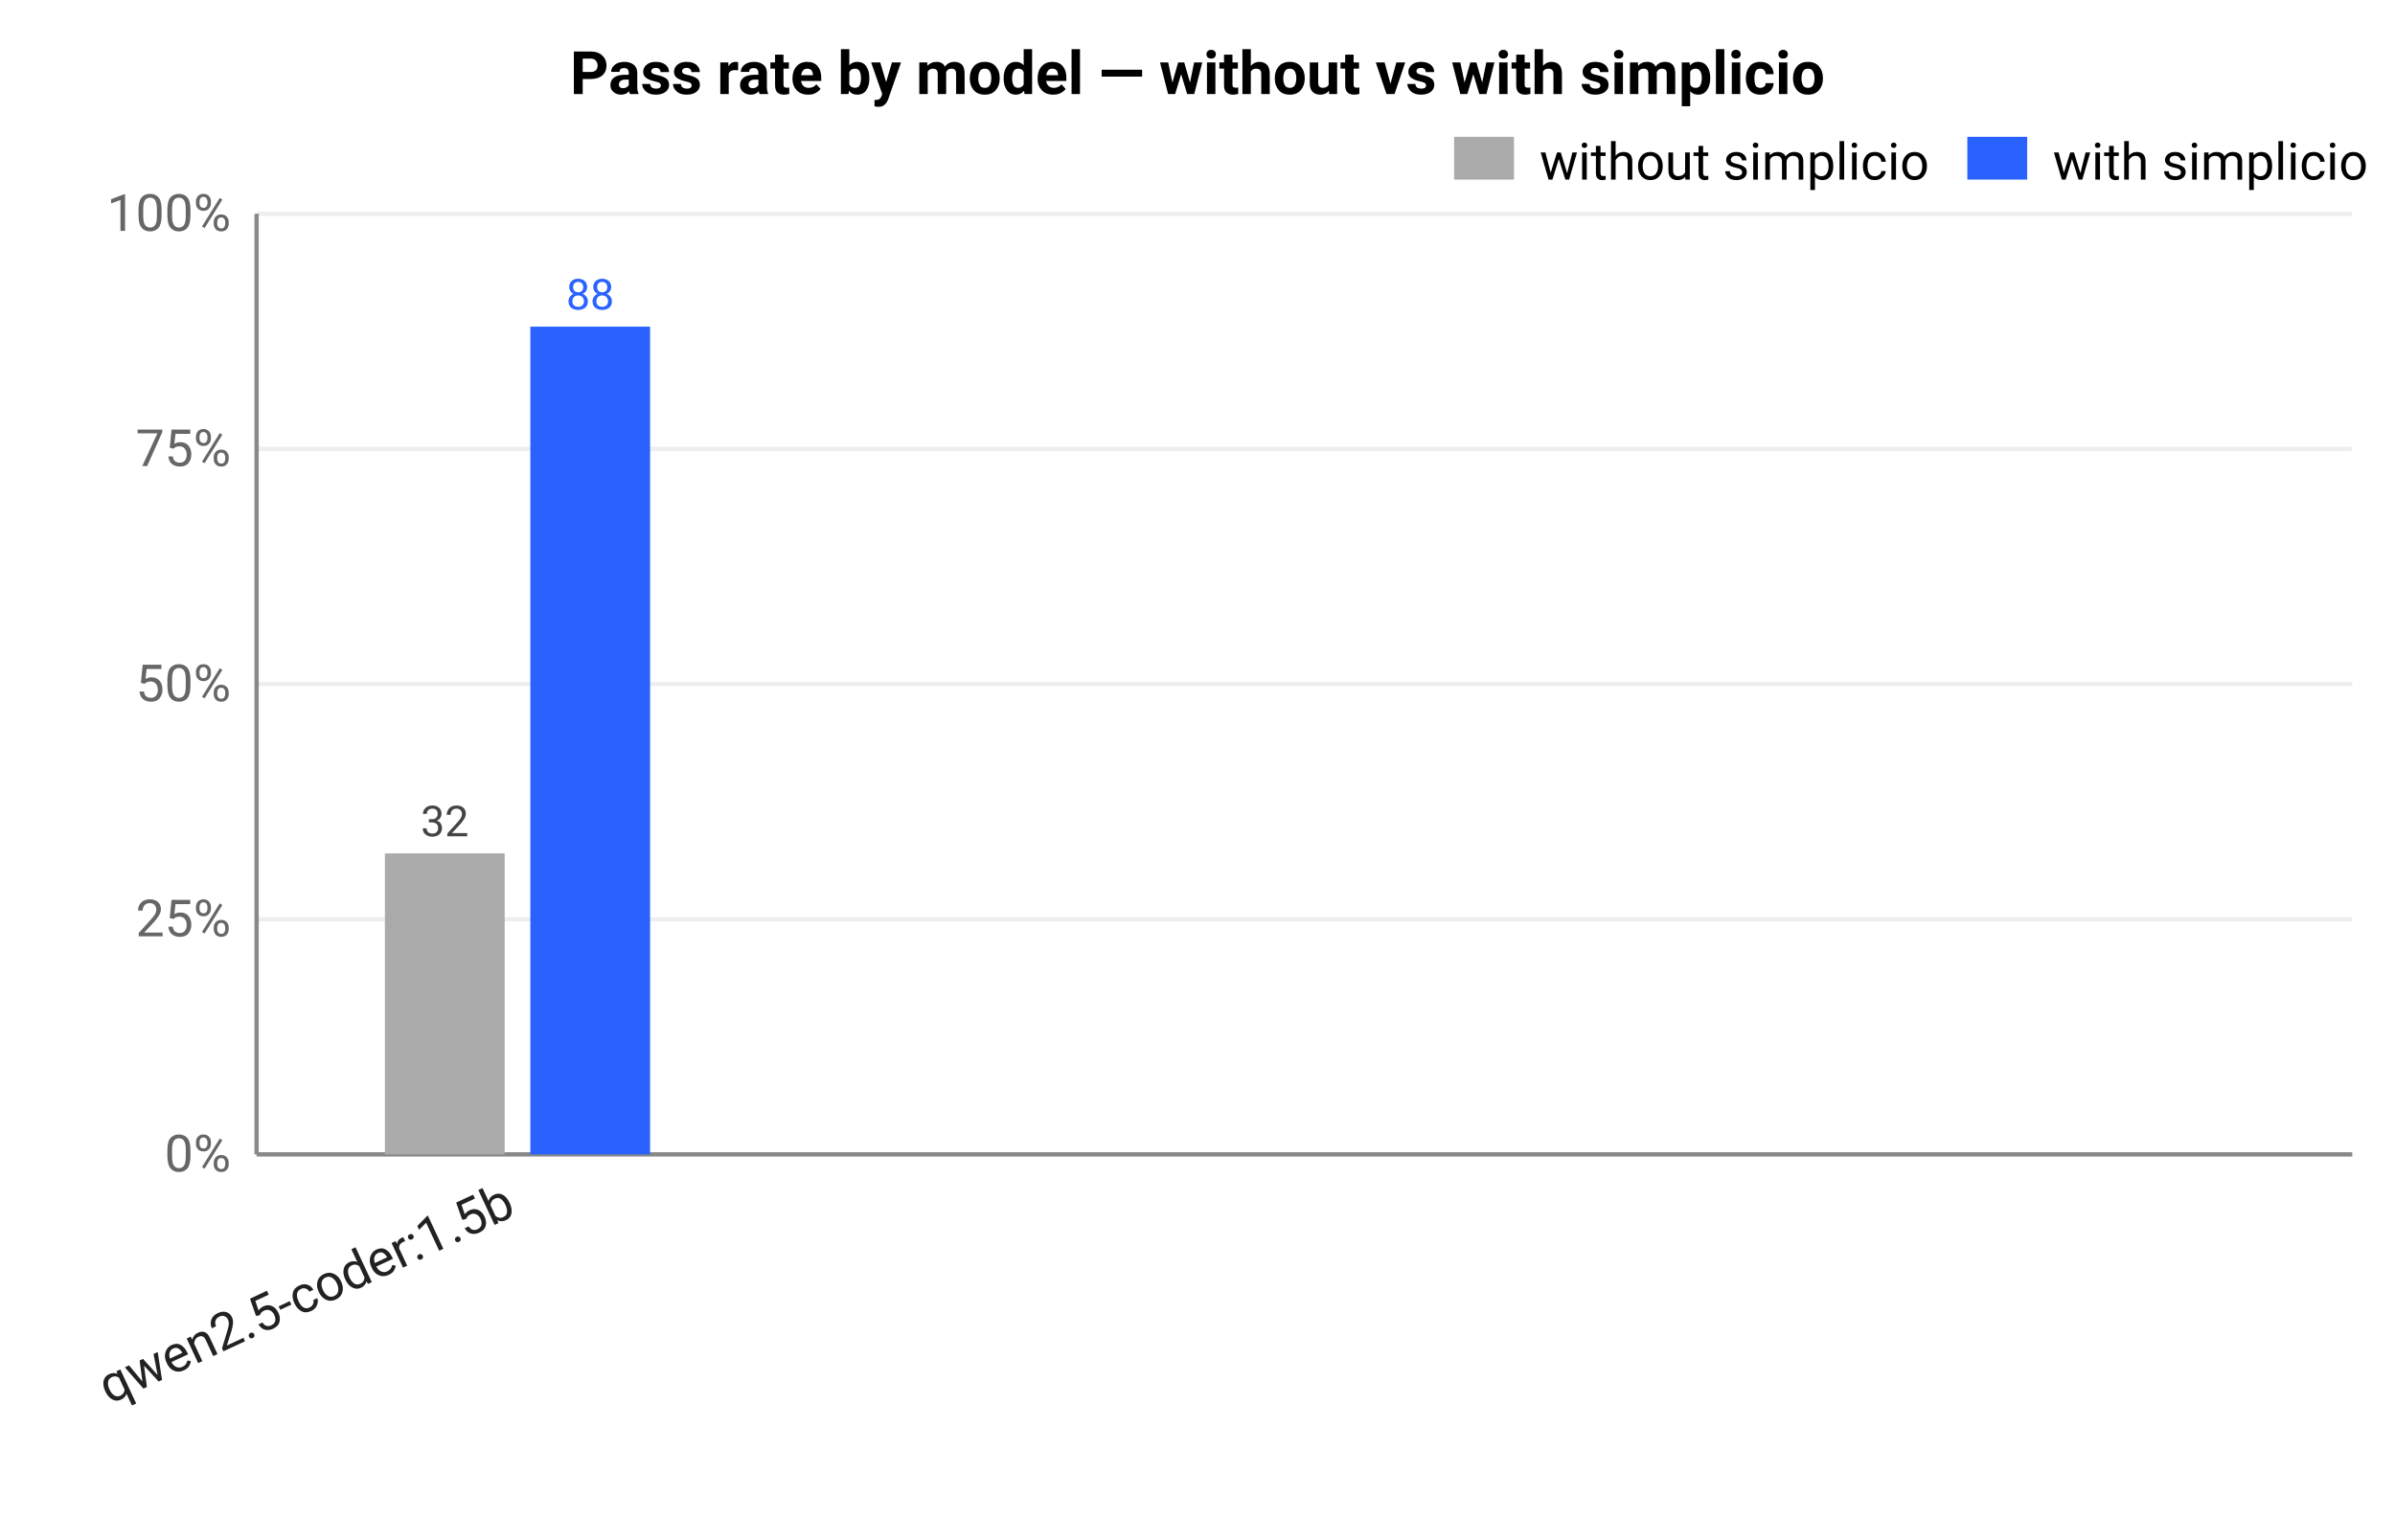
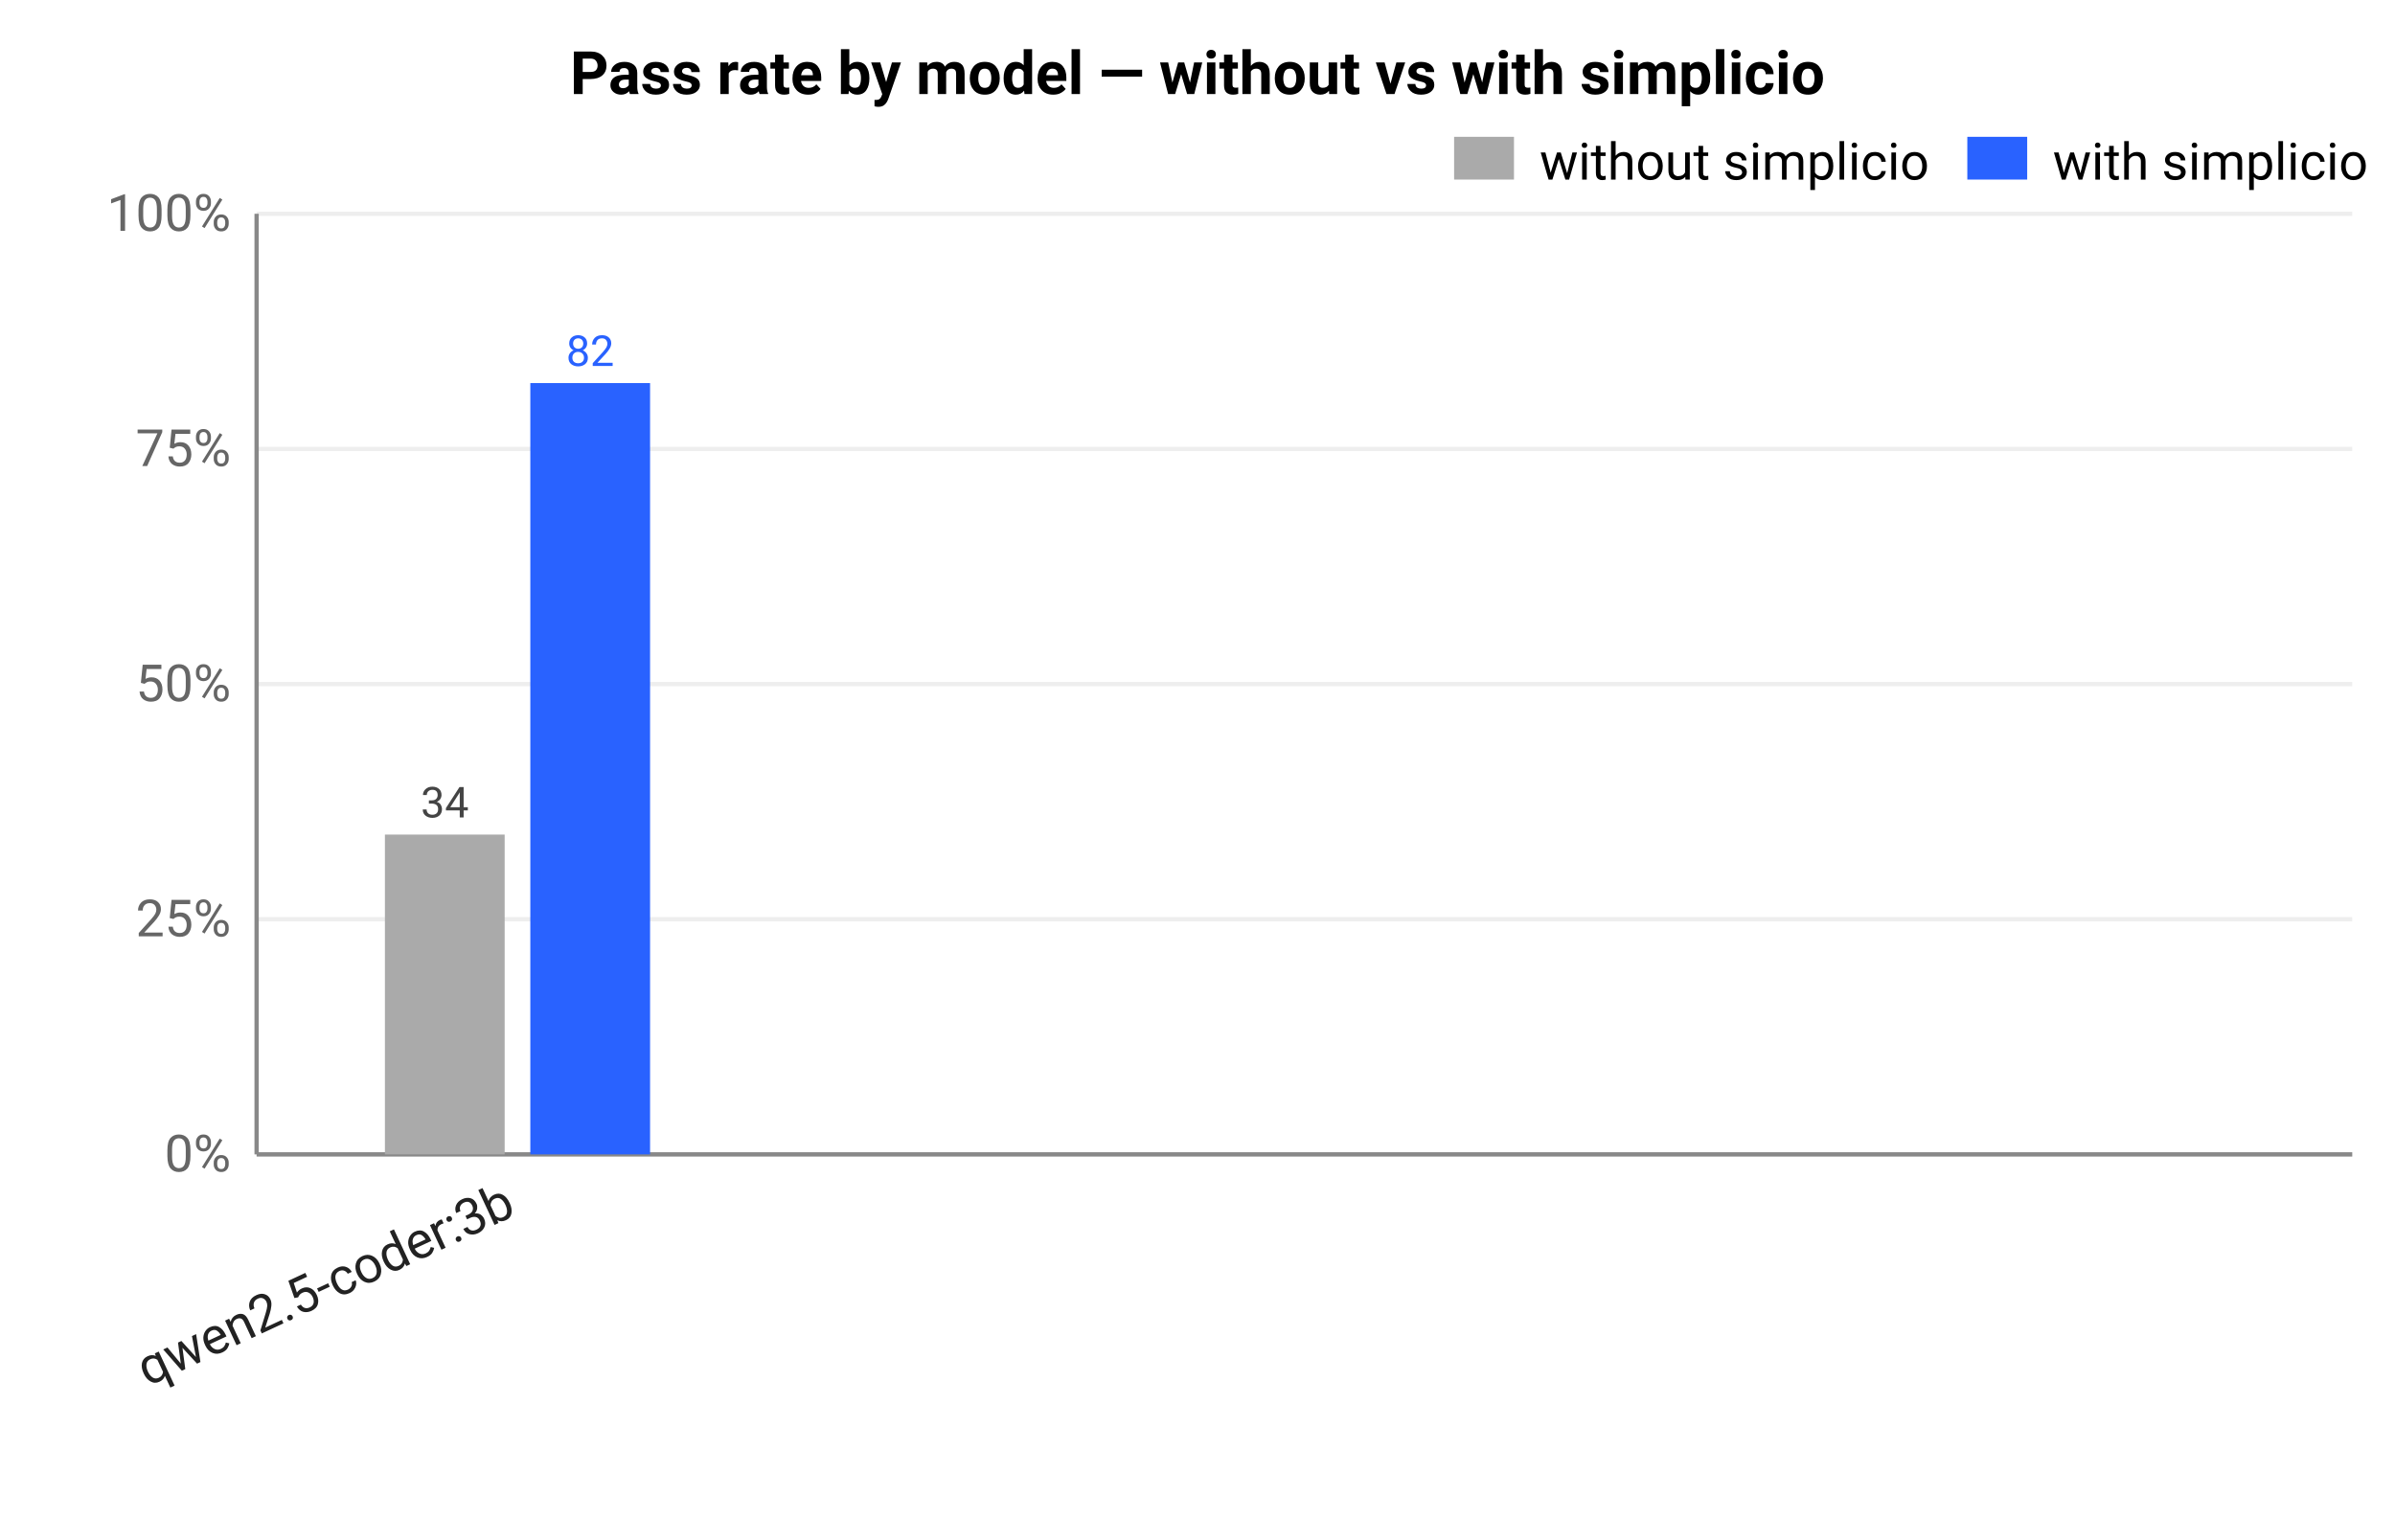
<svg xmlns="http://www.w3.org/2000/svg" viewBox="0 0 560 360" font-family="-apple-system,Segoe UI,Roboto,sans-serif" font-size="12">
  <style>.bar-sem{fill:#aaa}.bar-com{fill:#2962ff}.lbl{fill:#222}.ax{stroke:#888;stroke-width:1}.grid{stroke:#eee;stroke-width:1}</style>
  <text x="280.0" y="22" text-anchor="middle" font-weight="600" font-size="14">Pass rate by model — without vs with simplicio</text>
  <line x1="60" y1="50.0" x2="550" y2="50.0" class="grid" />
  <text x="54" y="54.0" text-anchor="end" fill="#666">100%</text>
  <line x1="60" y1="105.0" x2="550" y2="105.0" class="grid" />
  <text x="54" y="109.0" text-anchor="end" fill="#666">75%</text>
  <line x1="60" y1="160.0" x2="550" y2="160.0" class="grid" />
  <text x="54" y="164.0" text-anchor="end" fill="#666">50%</text>
  <line x1="60" y1="215.0" x2="550" y2="215.0" class="grid" />
  <text x="54" y="219.0" text-anchor="end" fill="#666">25%</text>
  <line x1="60" y1="270.0" x2="550" y2="270.0" class="grid" />
  <text x="54" y="274.0" text-anchor="end" fill="#666">0%</text>
  <line x1="60" y1="270" x2="550" y2="270" class="ax" />
  <line x1="60" y1="50" x2="60" y2="270" class="ax" />
-   <rect x="90" y="199.6" width="28" height="70.4" class="bar-sem" />
-   <rect x="124" y="76.4" width="28" height="193.6" class="bar-com" />
-   <text x="104.0" y="195.6" text-anchor="middle" fill="#444" font-size="10">32</text>
-   <text x="138.0" y="72.4" text-anchor="middle" fill="#2962ff" font-size="10">88</text>
-   <text x="121" y="284" transform="rotate(-25 121 284)" text-anchor="end" class="lbl">qwen2.5-coder:1.5b</text>
+   <rect x="90" y="195.2" width="28" height="74.8" class="bar-sem" />
+   <rect x="124" y="89.6" width="28" height="180.4" class="bar-com" />
+   <text x="104.0" y="191.2" text-anchor="middle" fill="#444" font-size="10">34</text>
+   <text x="138.0" y="85.6" text-anchor="middle" fill="#2962ff" font-size="10">82</text>
+   <text x="121" y="284" transform="rotate(-25 121 284)" text-anchor="end" class="lbl">qwen2.5-coder:3b</text>
  <rect x="340" y="32" width="14" height="10" class="bar-sem" />
  <text x="360" y="42">without simplicio</text>
  <rect x="460" y="32" width="14" height="10" class="bar-com" />
  <text x="480" y="42">with simplicio</text>
</svg>
